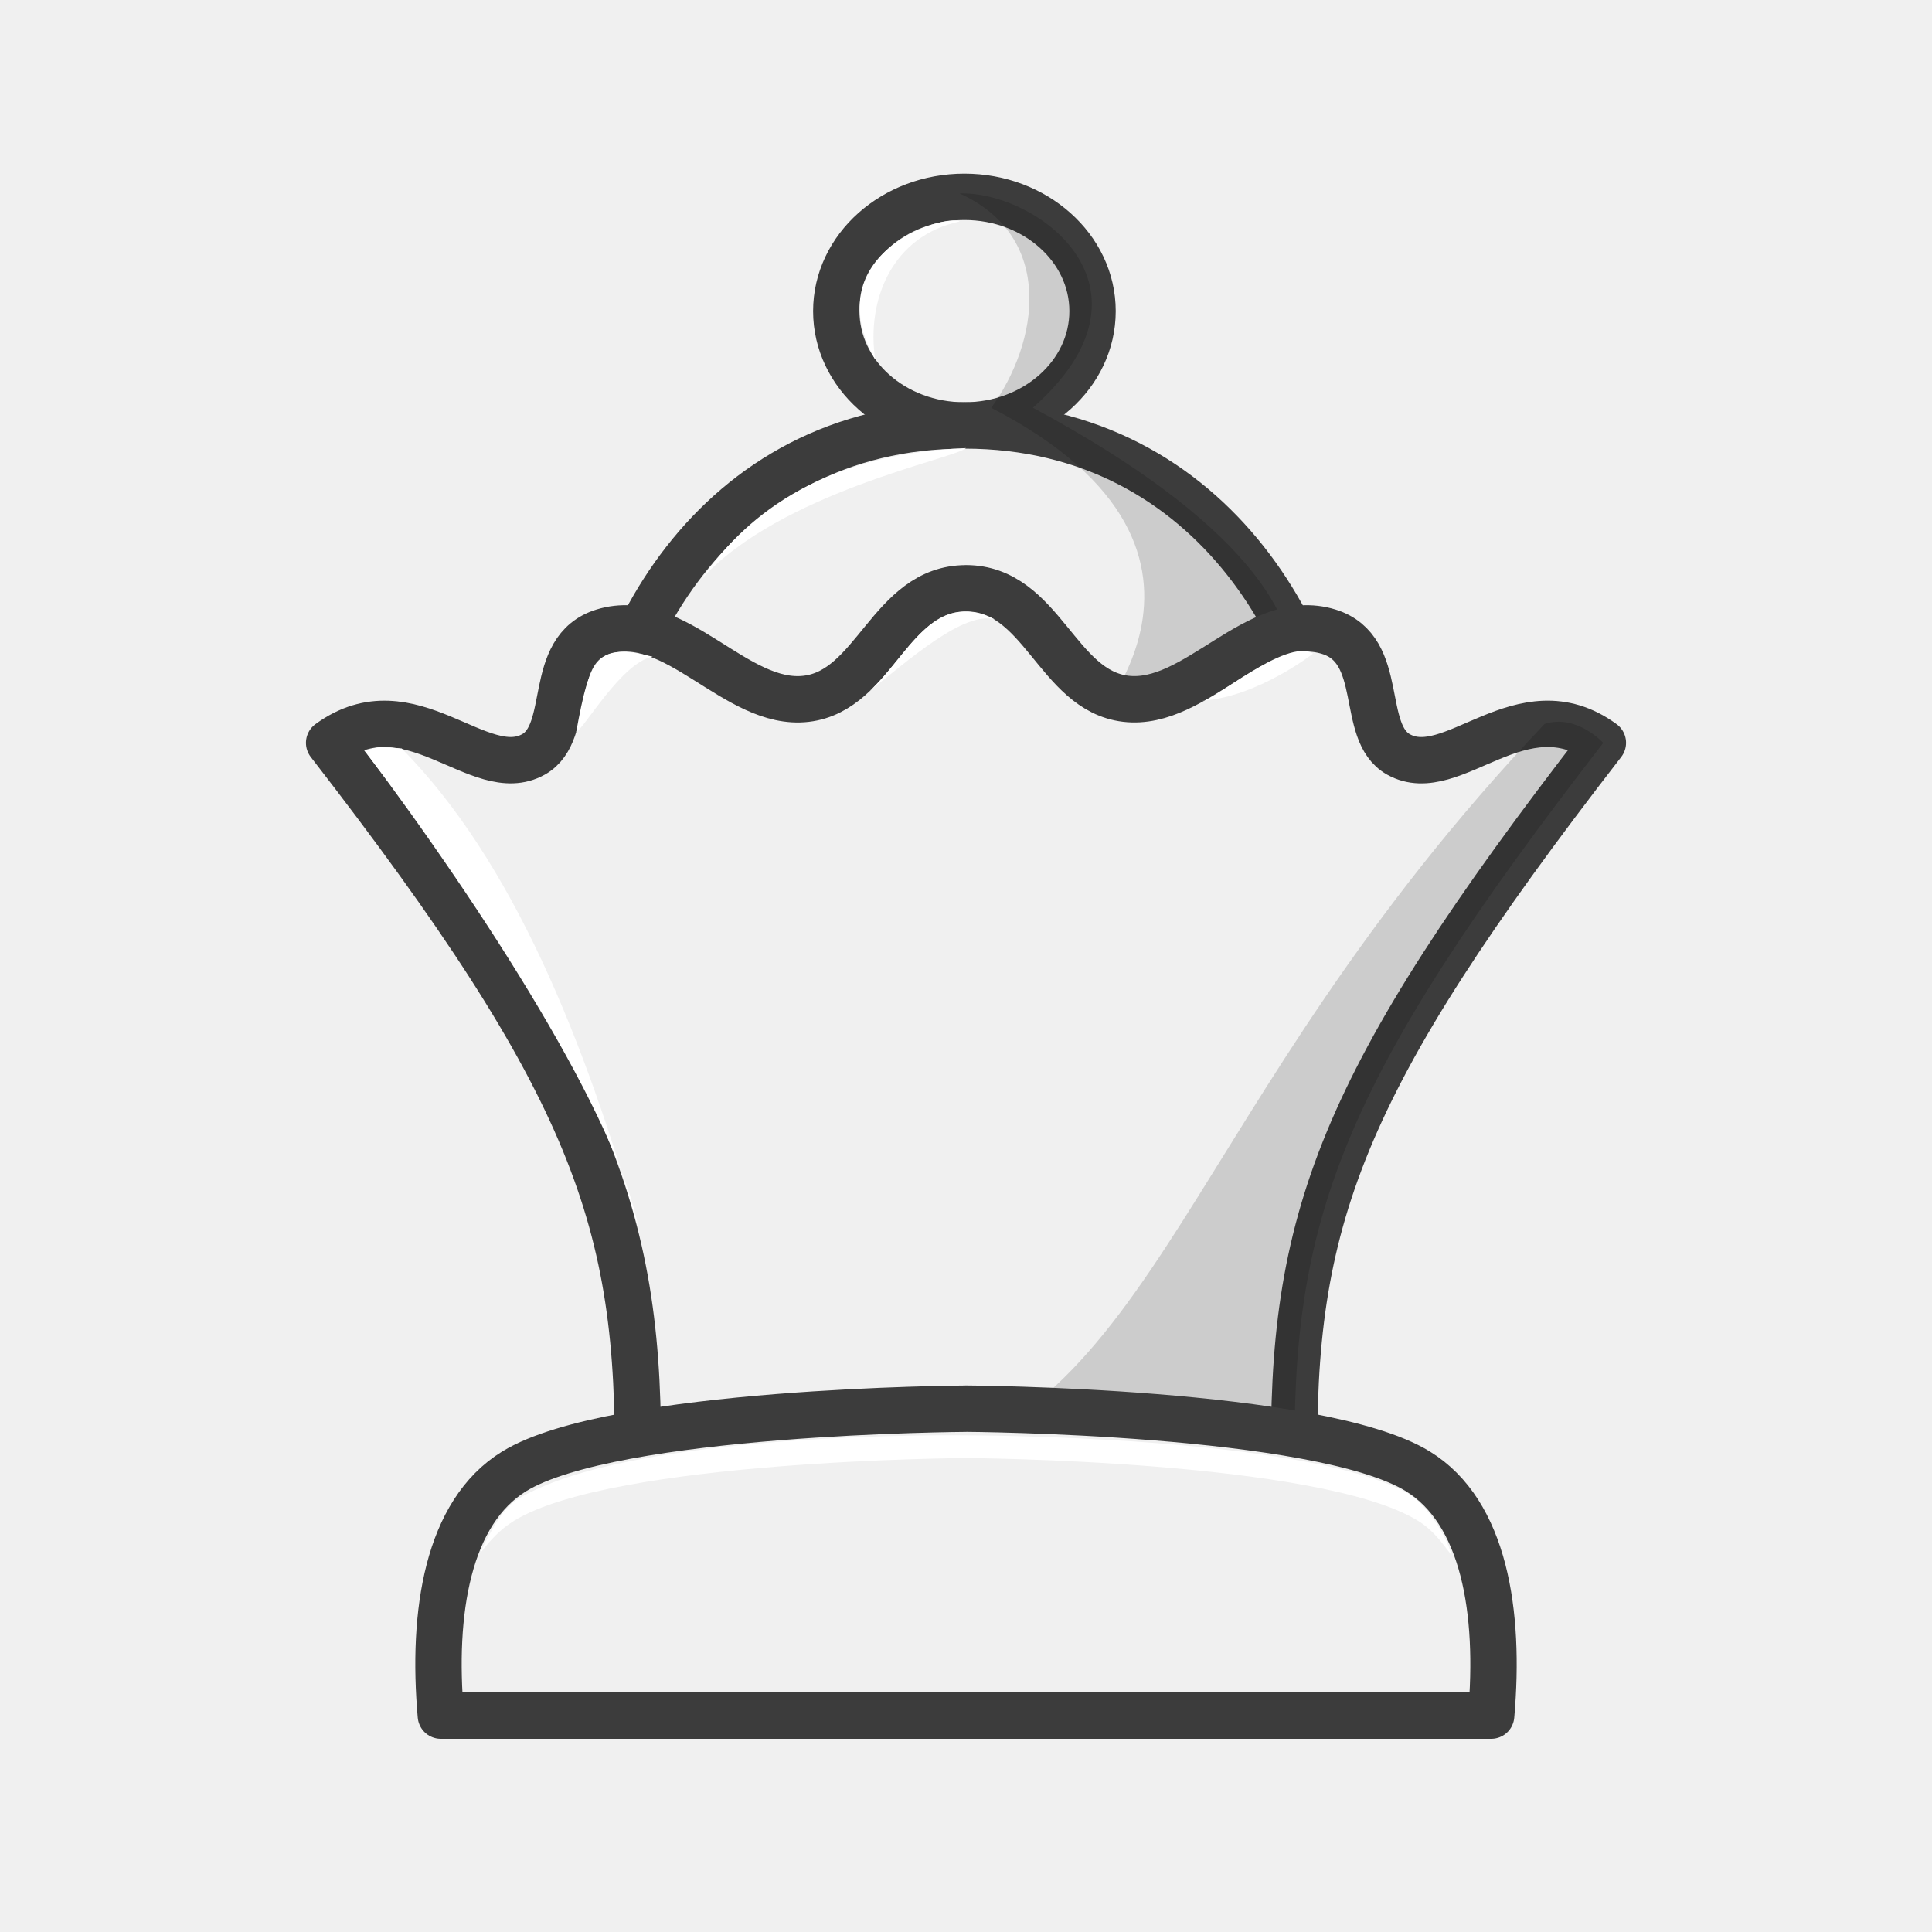
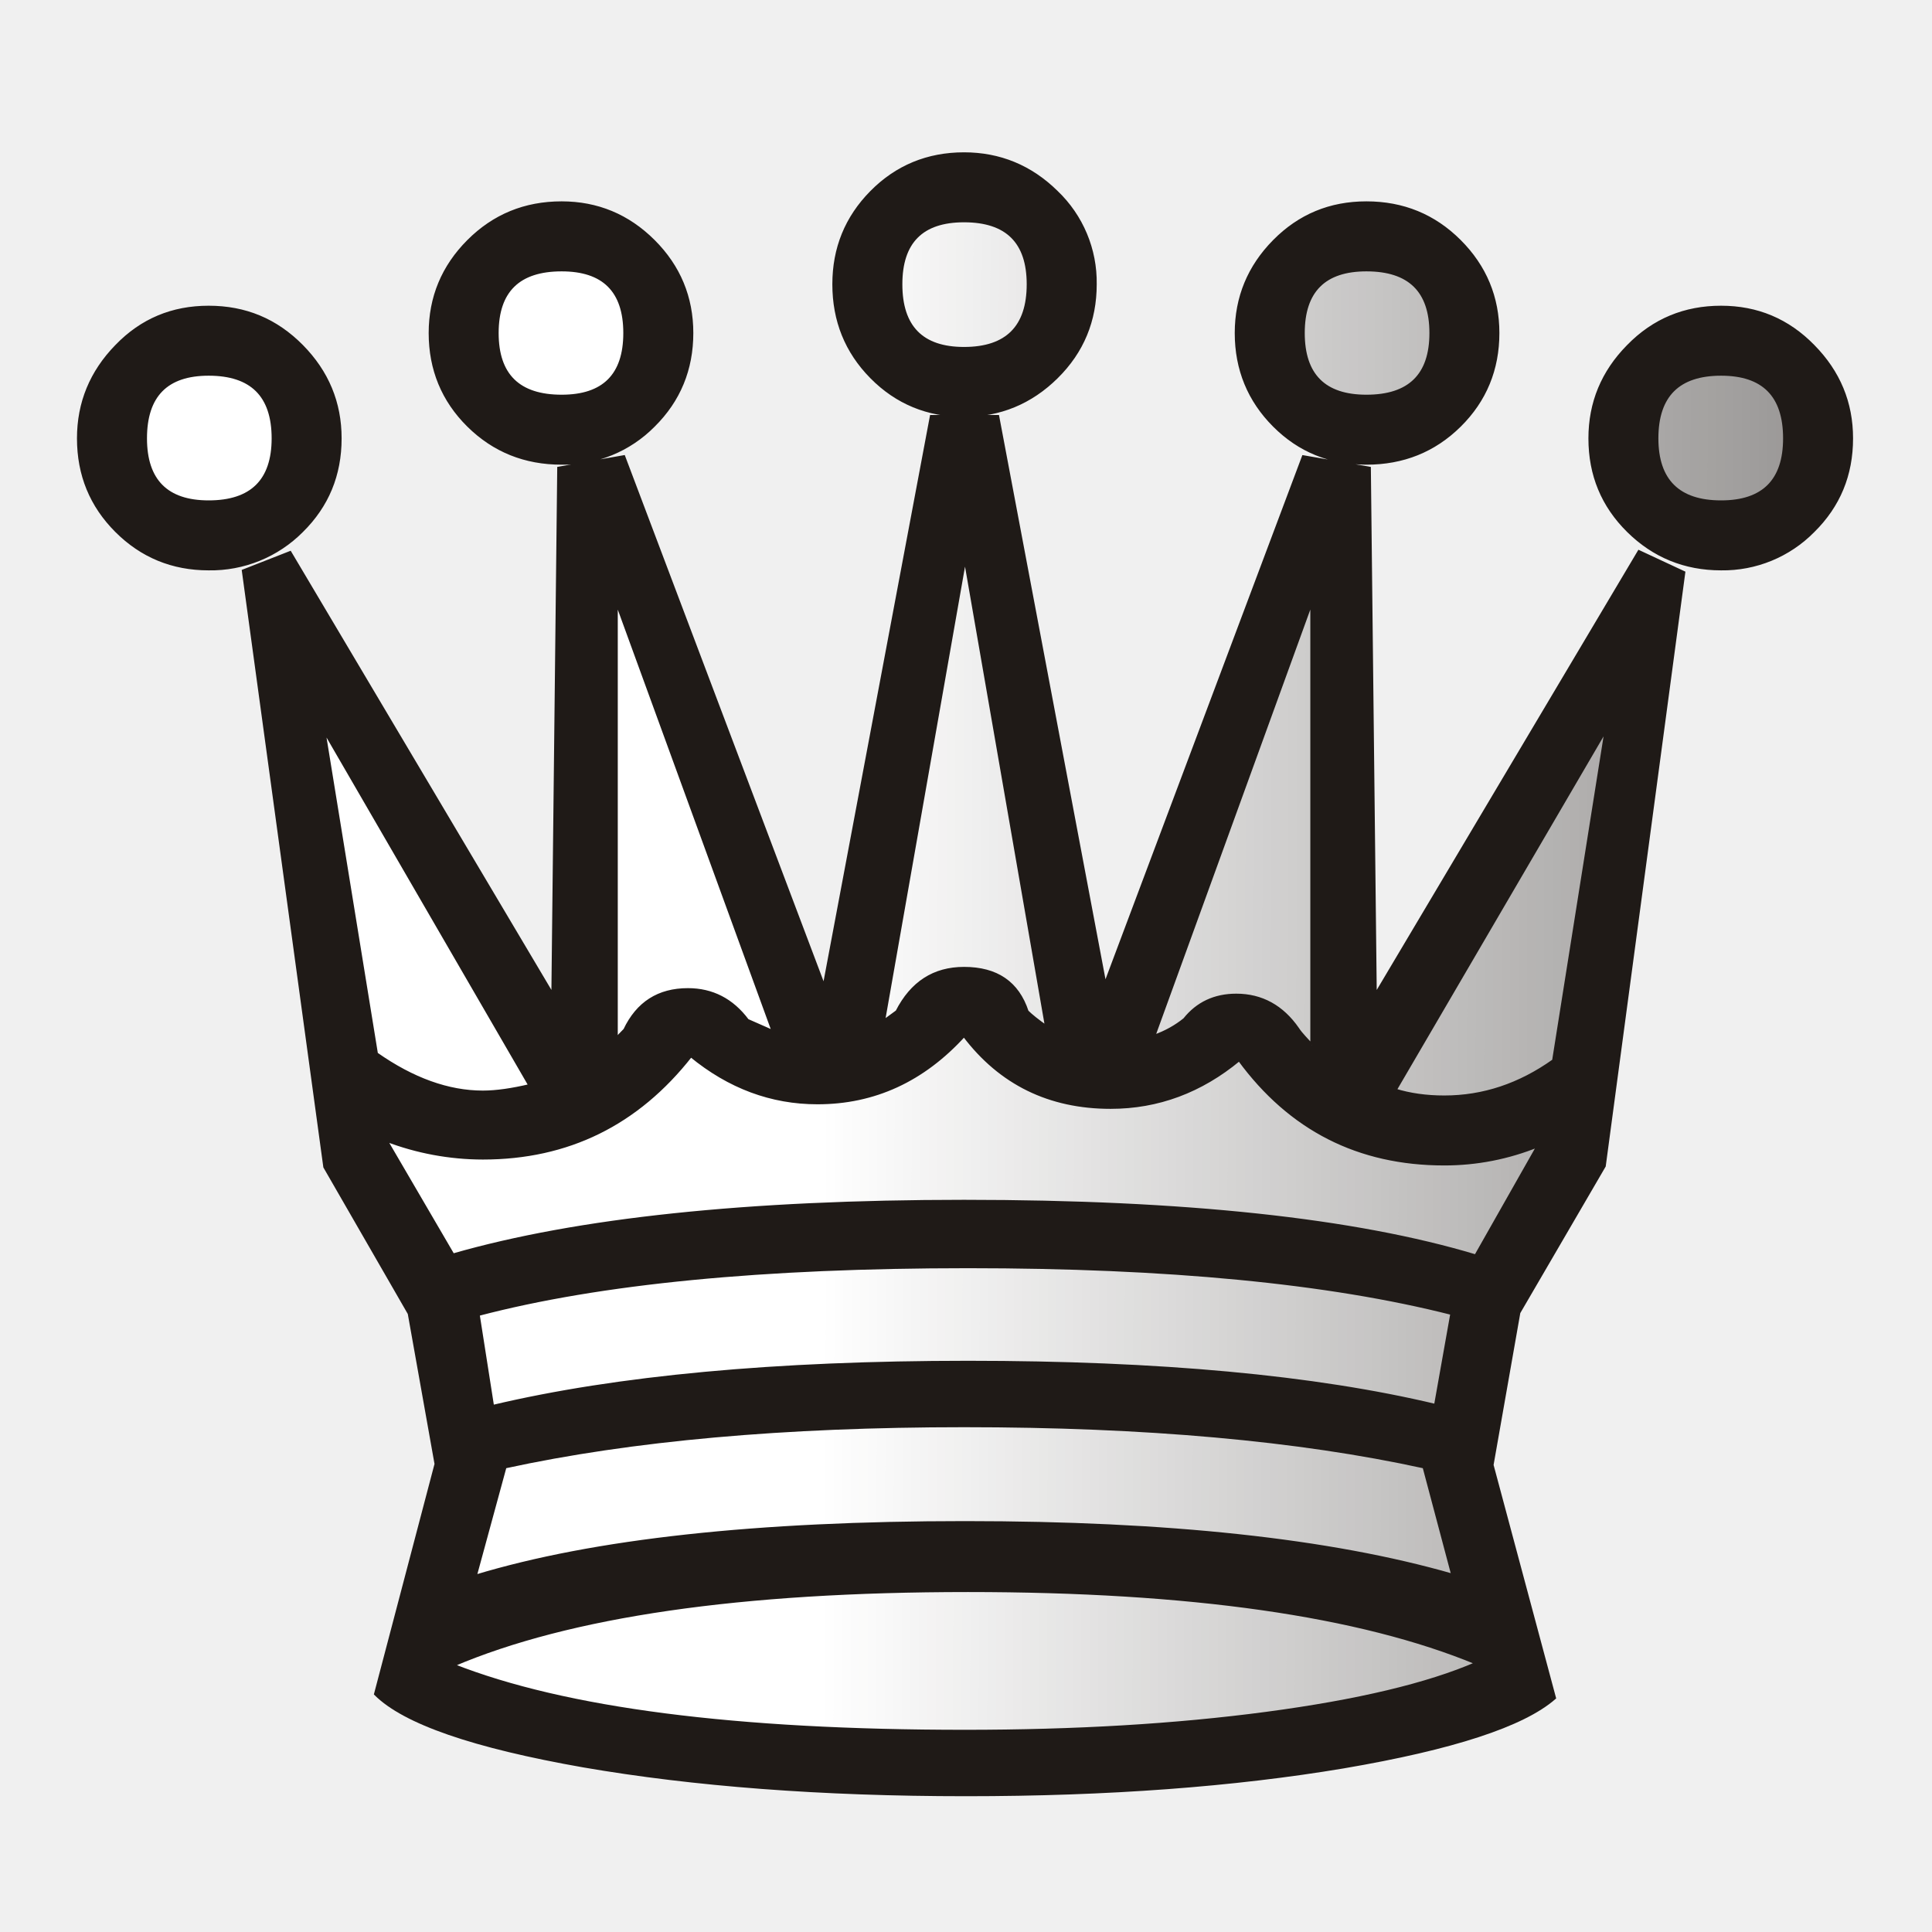
- <svg xmlns="http://www.w3.org/2000/svg" fill-rule="evenodd" clip-rule="evenodd" image-rendering="optimizeQuality" shape-rendering="geometricPrecision" text-rendering="geometricPrecision" viewBox="0 0 50 50">
-   <path fill="#f0f0f0" stroke="#3c3c3c" stroke-linecap="round" stroke-linejoin="round" stroke-width="1.2" d="M24.959 5.094a2.958 3.316 90 0 0-3.316 2.958 2.958 3.316 90 0 0 3.316 2.959 2.958 3.316 90 0 0 3.316-2.959 2.958 3.316 90 0 0-3.316-2.958" />
-   <path fill="#fff" d="M24.836 5.732c-.376-.21-3.724.806-2.185 3.576-.235-1.545.438-3.203 2.185-3.576" />
-   <path fill="#f0f0f0" stroke="#3c3c3c" stroke-linecap="round" stroke-linejoin="round" stroke-width="1.2" d="M24.959 11.011c-6.507 0-9.595 5.884-9.595 10.358h19.263c0-4.474-3.16-10.358-9.668-10.358" />
-   <path fill="#fff" d="M18.161 14.977c1.042-1.478 2.92-3.22 6.84-3.38-.31.277-4.788 1.138-6.84 3.38" />
-   <path d="M24.836 5.007s.046.238 0 0c2.48 1.129 2.05 3.847.817 5.547 7.354 3.803 2.213 8.669 2.212 8.668h2.701c1.762 1.287 7.209-2.741-3.835-8.67 3.528-3.115.097-5.606-1.895-5.546z" opacity=".15" />
-   <path fill="#f0f0f0" stroke="#3c3c3c" stroke-linecap="round" stroke-linejoin="round" stroke-width="1.2" d="M25 15.225c-1.971 0-2.348 2.65-4.137 2.86-1.82.213-3.381-2.312-5.25-1.737-1.495.46-.778 2.6-1.805 3.175-1.402.785-3.185-1.832-5.29-.298 6.838 8.829 8.085 12.377 7.983 18.819h16.998c-.103-6.443 1.144-9.99 7.983-18.82-2.106-1.533-3.889 1.084-5.29.3-1.027-.576-.311-2.716-1.806-3.176-1.868-.575-3.429 1.95-5.25 1.736-1.789-.21-2.166-2.86-4.137-2.86z" />
-   <path fill="#fff" d="M9.895 19.34c-.136-.01-.331.056-.458.085 3.081 4.1 6.575 9.537 7.099 12.417-1.407-4.933-3.267-9.562-6.14-12.472z" />
-   <path d="M39.974 18.735c-9.485 10.003-9.924 17.985-16.941 19.31h10.476c-.103-6.443 1.145-9.99 7.983-18.819 0 0-.688-.756-1.518-.491" opacity=".15" />
-   <path fill="#fff" d="M14.912 18.945c.203-.088 1.184-1.808 1.98-1.95-1.42-.346-1.618-.046-1.98 1.95m7.599-1.069c.953-.847 1.633-2.655 3.238-1.845-.798-.23-2.215 1.04-3.238 1.845m8.609.257c.21.07 2.176-1.642 2.862-1.218 0 0-1.43 1.12-2.862 1.218" />
-   <path fill="#f0f0f0" stroke="#3c3c3c" stroke-linejoin="round" stroke-width="1.2" d="M25 36.457s-9.13.048-11.691 1.62c-1.727 1.06-2.135 3.65-1.9 6.323h27.182c.235-2.672-.172-5.264-1.9-6.324-2.56-1.571-11.69-1.62-11.69-1.62z" />
-   <path fill="#fff" d="M25 37.147s-8.712-.137-11.624 1.666c-.37.229-.7.84-.954 1.39.261-.331.502-.613.887-.849C15.869 37.783 25 37.734 25 37.734s9.132.049 11.692 1.62c.391.24.593.532.856.87.026-.076-.409-1.158-1.144-1.596C33.648 37.136 25 37.147 25 37.147" />
+ <svg xmlns="http://www.w3.org/2000/svg" style="color-scheme:light only" width="50mm" height="50mm" fill-rule="evenodd" clip-rule="evenodd" image-rendering="optimizeQuality" shape-rendering="geometricPrecision" text-rendering="geometricPrecision" viewBox="0 0 50 50">
+   <linearGradient id="a" x1="21.253" x2="77.641" y1="37.224" y2="37.346" gradientUnits="userSpaceOnUse">
+     <stop offset="0" stop-color="#fff" />
+     <stop offset="1" stop-color="#fff" stop-opacity="0" />
+   </linearGradient>
+   <path fill="#1f1a17" stroke="#1f1a17" stroke-width=".076" d="M44.541 14.723c-.94 0-1.744-.33-2.404-.982s-.991-1.448-.991-2.396q0-1.385.99-2.388c.66-.677 1.465-1.007 2.405-1.007.931 0 1.727.33 2.388 1.007.66.67.99 1.465.99 2.388 0 .948-.33 1.744-.99 2.396a3.28 3.28 0 0 1-2.388.982zm-4.31 29.219c-.812.71-2.633 1.304-5.46 1.786-2.828.474-6.088.72-9.771.72-3.75 0-7.053-.254-9.898-.745-2.844-.5-4.64-1.118-5.384-1.863l1.566-5.952-.694-3.895L8.405 30.2 6.297 14.774l1.21-.474 6.8 11.455.152-13.64 1.685-.296 5.182 13.716 2.776-14.757h1.72l2.776 14.706L33.73 11.82l1.71.296.153 13.64 6.824-11.48 1.16.541-2.058 15.359-2.21 3.793-.694 3.945zM14.535 11.988c-.948 0-1.752-.321-2.413-.973-.66-.652-.99-1.456-.99-2.396 0-.923.33-1.719.99-2.38s1.465-.99 2.413-.99c.923 0 1.719.33 2.38.99s.99 1.457.99 2.38c0 .94-.33 1.744-.99 2.396a3.266 3.266 0 0 1-2.38.973zM5.4 14.723c-.94 0-1.736-.33-2.388-.982s-.982-1.448-.982-2.396c0-.923.33-1.719.982-2.388C3.664 8.28 4.46 7.95 5.4 7.95c.948 0 1.744.33 2.413 1.007.66.67.99 1.465.99 2.388 0 .948-.33 1.744-.99 2.396a3.323 3.323 0 0 1-2.413.982zm19.55-3.97c-.94 0-1.745-.33-2.397-.991-.652-.66-.974-1.465-.974-2.405 0-.931.322-1.727.974-2.387s1.456-.99 2.396-.99c.923 0 1.727.33 2.396.99a3.23 3.23 0 0 1 1 2.387c0 .94-.33 1.744-1 2.405-.669.66-1.473.99-2.396.99zm10.413 1.235c-.94 0-1.736-.321-2.387-.973-.652-.652-.983-1.456-.983-2.396 0-.923.33-1.719.983-2.38s1.447-.99 2.387-.99c.948 0 1.753.33 2.413.99s.99 1.457.99 2.38c0 .94-.33 1.744-.99 2.396s-1.465.973-2.413.973z" />
+   <path fill="url(#a)" stroke="#1f1a17" stroke-width=".076" d="M38.217 43.044c-3.023-1.253-7.417-1.88-13.166-1.88-5.876 0-10.313.644-13.327 1.931 2.896 1.143 7.316 1.71 13.25 1.71 2.845 0 5.445-.152 7.798-.465 2.363-.314 4.175-.745 5.445-1.296zM24.949 9.017c1.11 0 1.66-.56 1.66-1.66 0-1.092-.55-1.642-1.66-1.642-1.092 0-1.634.55-1.634 1.642 0 1.1.542 1.66 1.634 1.66zm12.624 24.976c-3.192-.812-7.366-1.21-12.522-1.21-5.292 0-9.517.406-12.675 1.236l.373 2.379c3.217-.762 7.323-1.143 12.302-1.143 4.944 0 8.975.372 12.099 1.117zm.618-1.49 1.617-2.853a6.432 6.432 0 0 1-2.43.474c-2.218 0-3.987-.897-5.308-2.7-.99.82-2.1 1.235-3.328 1.235-1.583 0-2.853-.618-3.793-1.862-1.058 1.16-2.32 1.744-3.793 1.744-1.194 0-2.286-.406-3.276-1.22-1.389 1.77-3.184 2.65-5.385 2.65a7.055 7.055 0 0 1-2.506-.465l1.735 2.972c3.21-.923 7.62-1.389 13.225-1.389 5.707 0 10.118.474 13.242 1.414zm-11.108-5.926-2.108-12.133-2.109 11.989c.051-.034.161-.119.348-.254.38-.745.956-1.118 1.735-1.118.847 0 1.389.373 1.634 1.118.102.101.271.237.5.398zm6.866.474V15.56l-4.09 11.261c.314-.11.577-.262.797-.44.33-.415.779-.627 1.338-.627.66 0 1.193.297 1.591.872.043.068.102.136.17.212.067.076.135.144.194.212zm-13.936-.347L15.95 15.562v11.336c.043-.067.119-.144.22-.245.33-.694.872-1.042 1.634-1.042.627 0 1.143.263 1.541.796.449.195.67.297.67.297zm-6.3 1.388L8.38 18.89l1.363 8.382c.94.66 1.863.99 2.752.99.347 0 .753-.059 1.219-.169zm22.395.119c.381.118.805.178 1.27.178 1.008 0 1.948-.314 2.828-.94l1.363-8.585zm1.49 12.556-.745-2.803c-3.242-.71-7.205-1.066-11.904-1.066-4.648 0-8.61.355-11.878 1.066l-.771 2.828c3.073-.931 7.298-1.388 12.675-1.388 5.24 0 9.448.448 12.623 1.363zM14.535 10.253c1.084 0 1.634-.542 1.634-1.634s-.55-1.634-1.634-1.634c-1.109 0-1.668.542-1.668 1.634s.56 1.634 1.668 1.634zm20.828 0c1.11 0 1.668-.542 1.668-1.634s-.559-1.634-1.668-1.634c-1.083 0-1.634.542-1.634 1.634s.55 1.634 1.634 1.634zM5.4 12.988c1.109 0 1.668-.55 1.668-1.643 0-1.11-.56-1.66-1.668-1.66-1.084 0-1.634.55-1.634 1.66 0 1.092.55 1.643 1.634 1.643zm39.141 0c1.092 0 1.643-.55 1.643-1.643 0-1.11-.55-1.66-1.643-1.66-1.1 0-1.66.55-1.66 1.66 0 1.092.56 1.643 1.66 1.643z" />
</svg>
